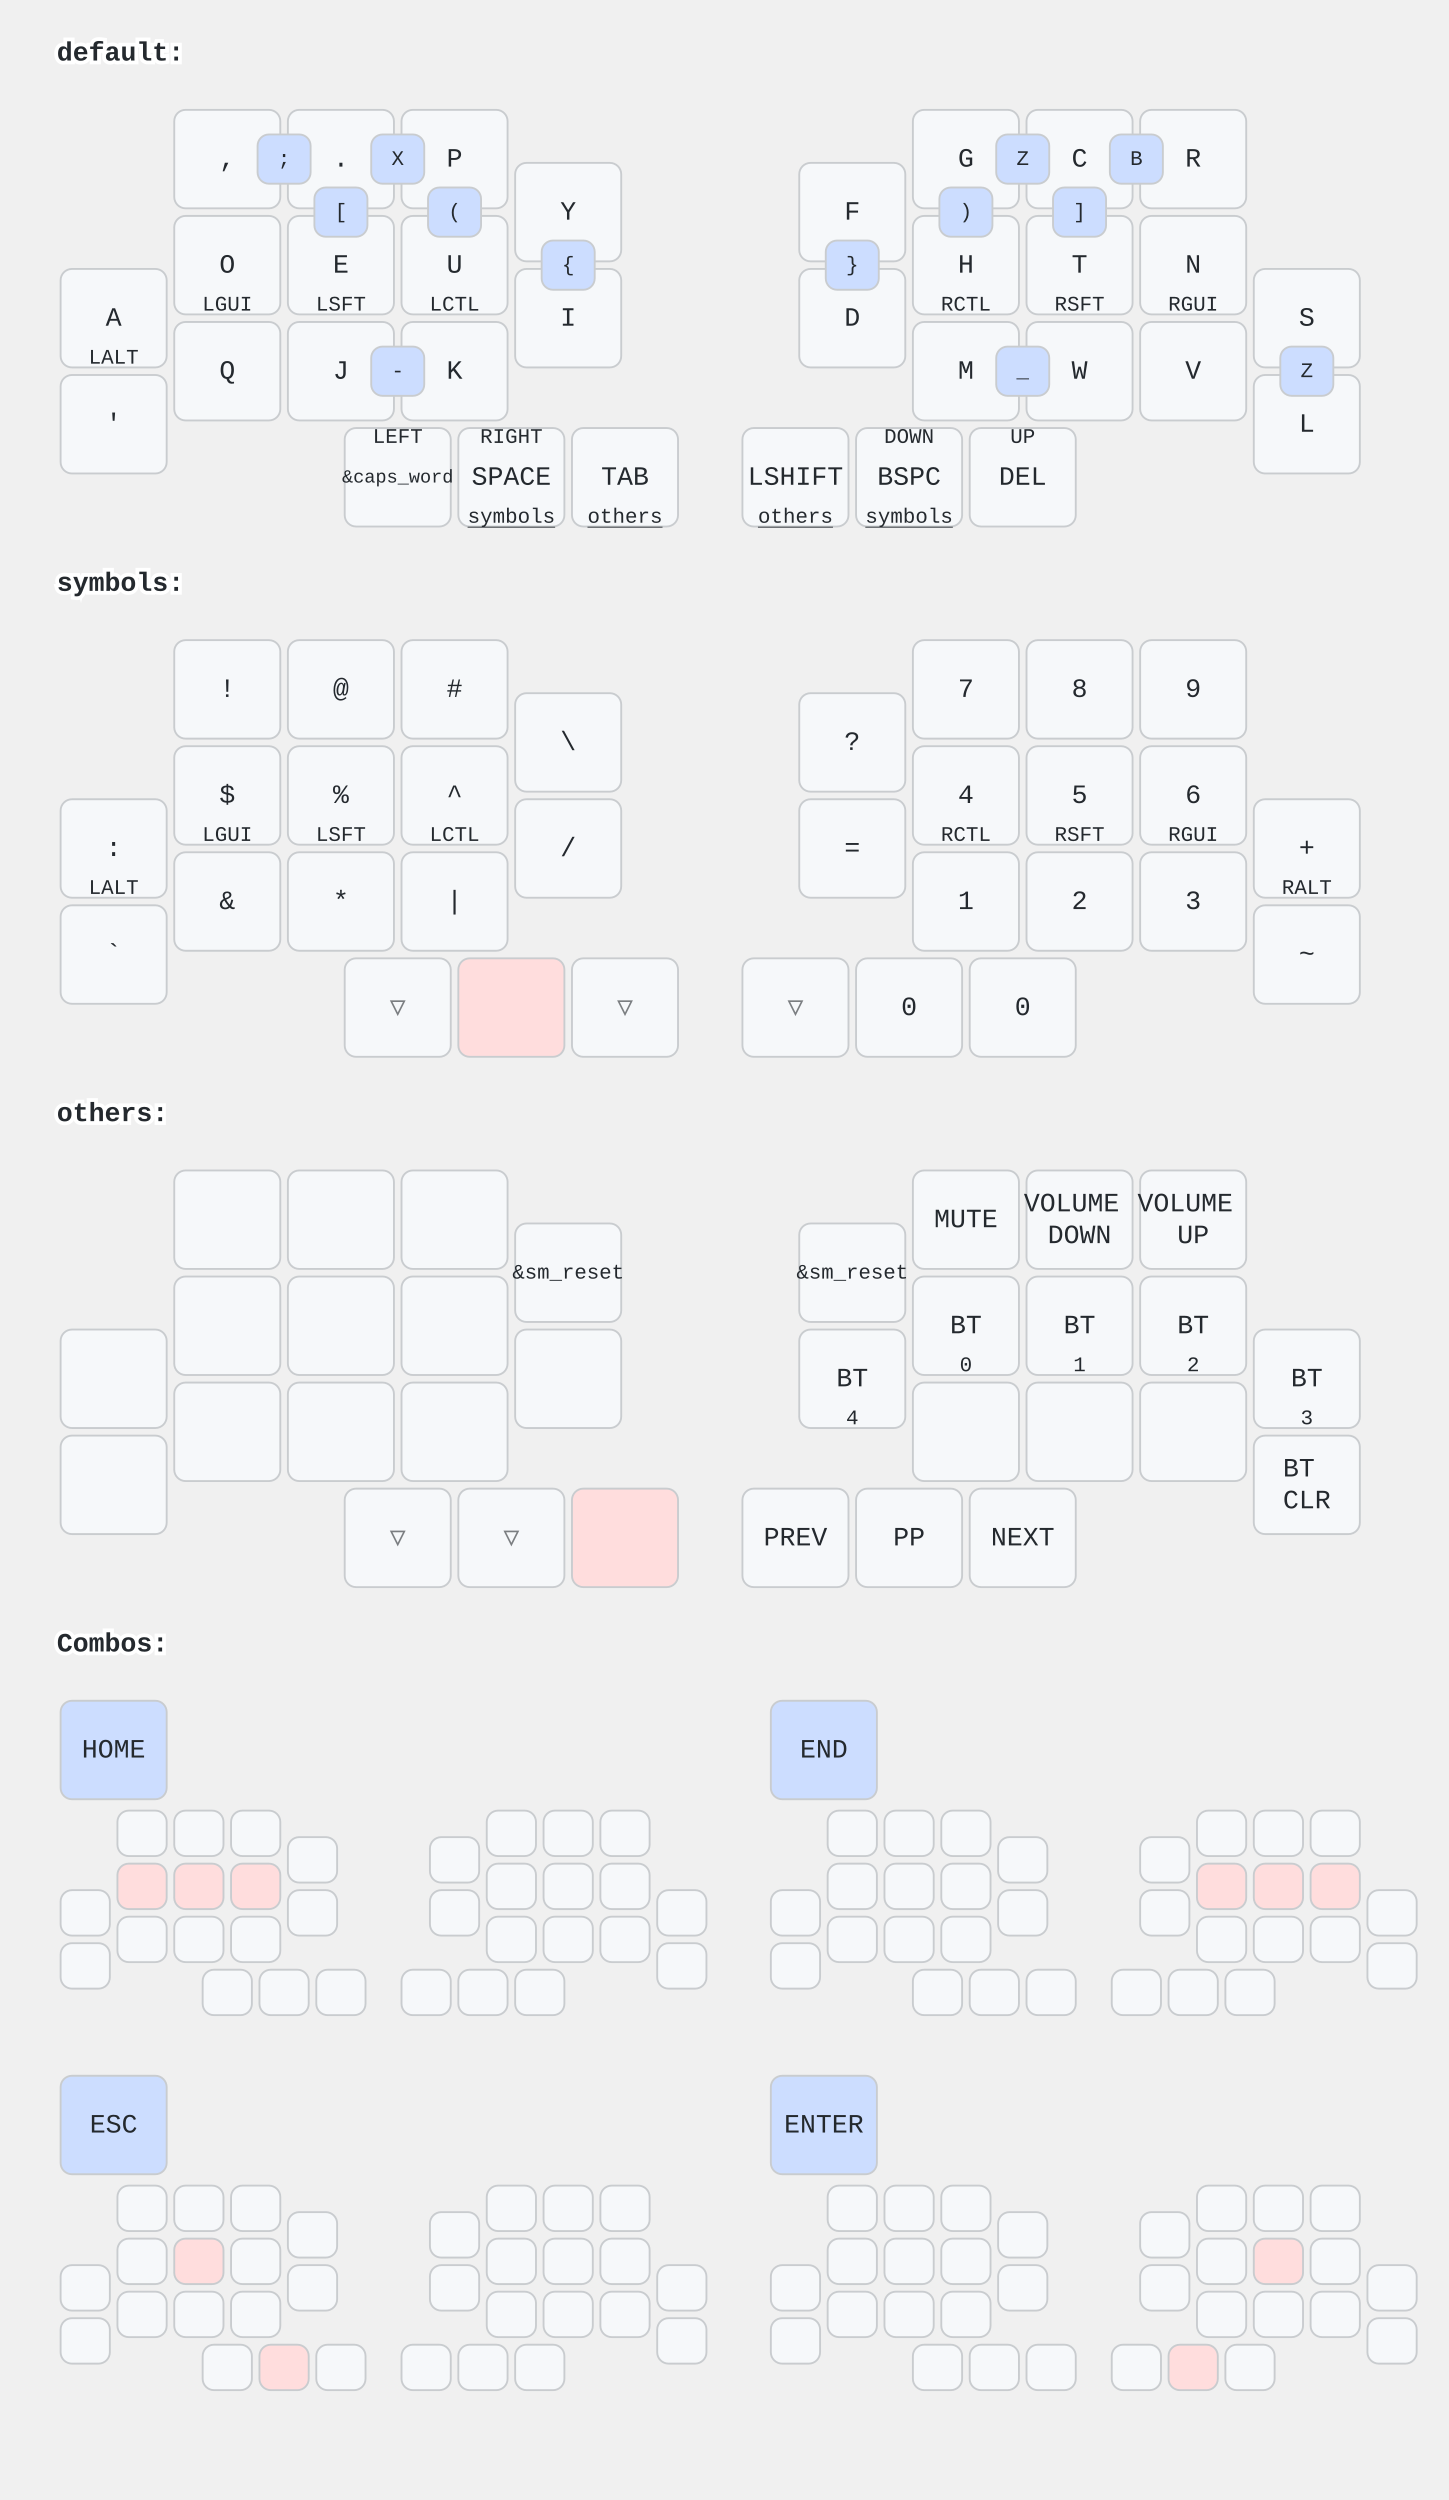
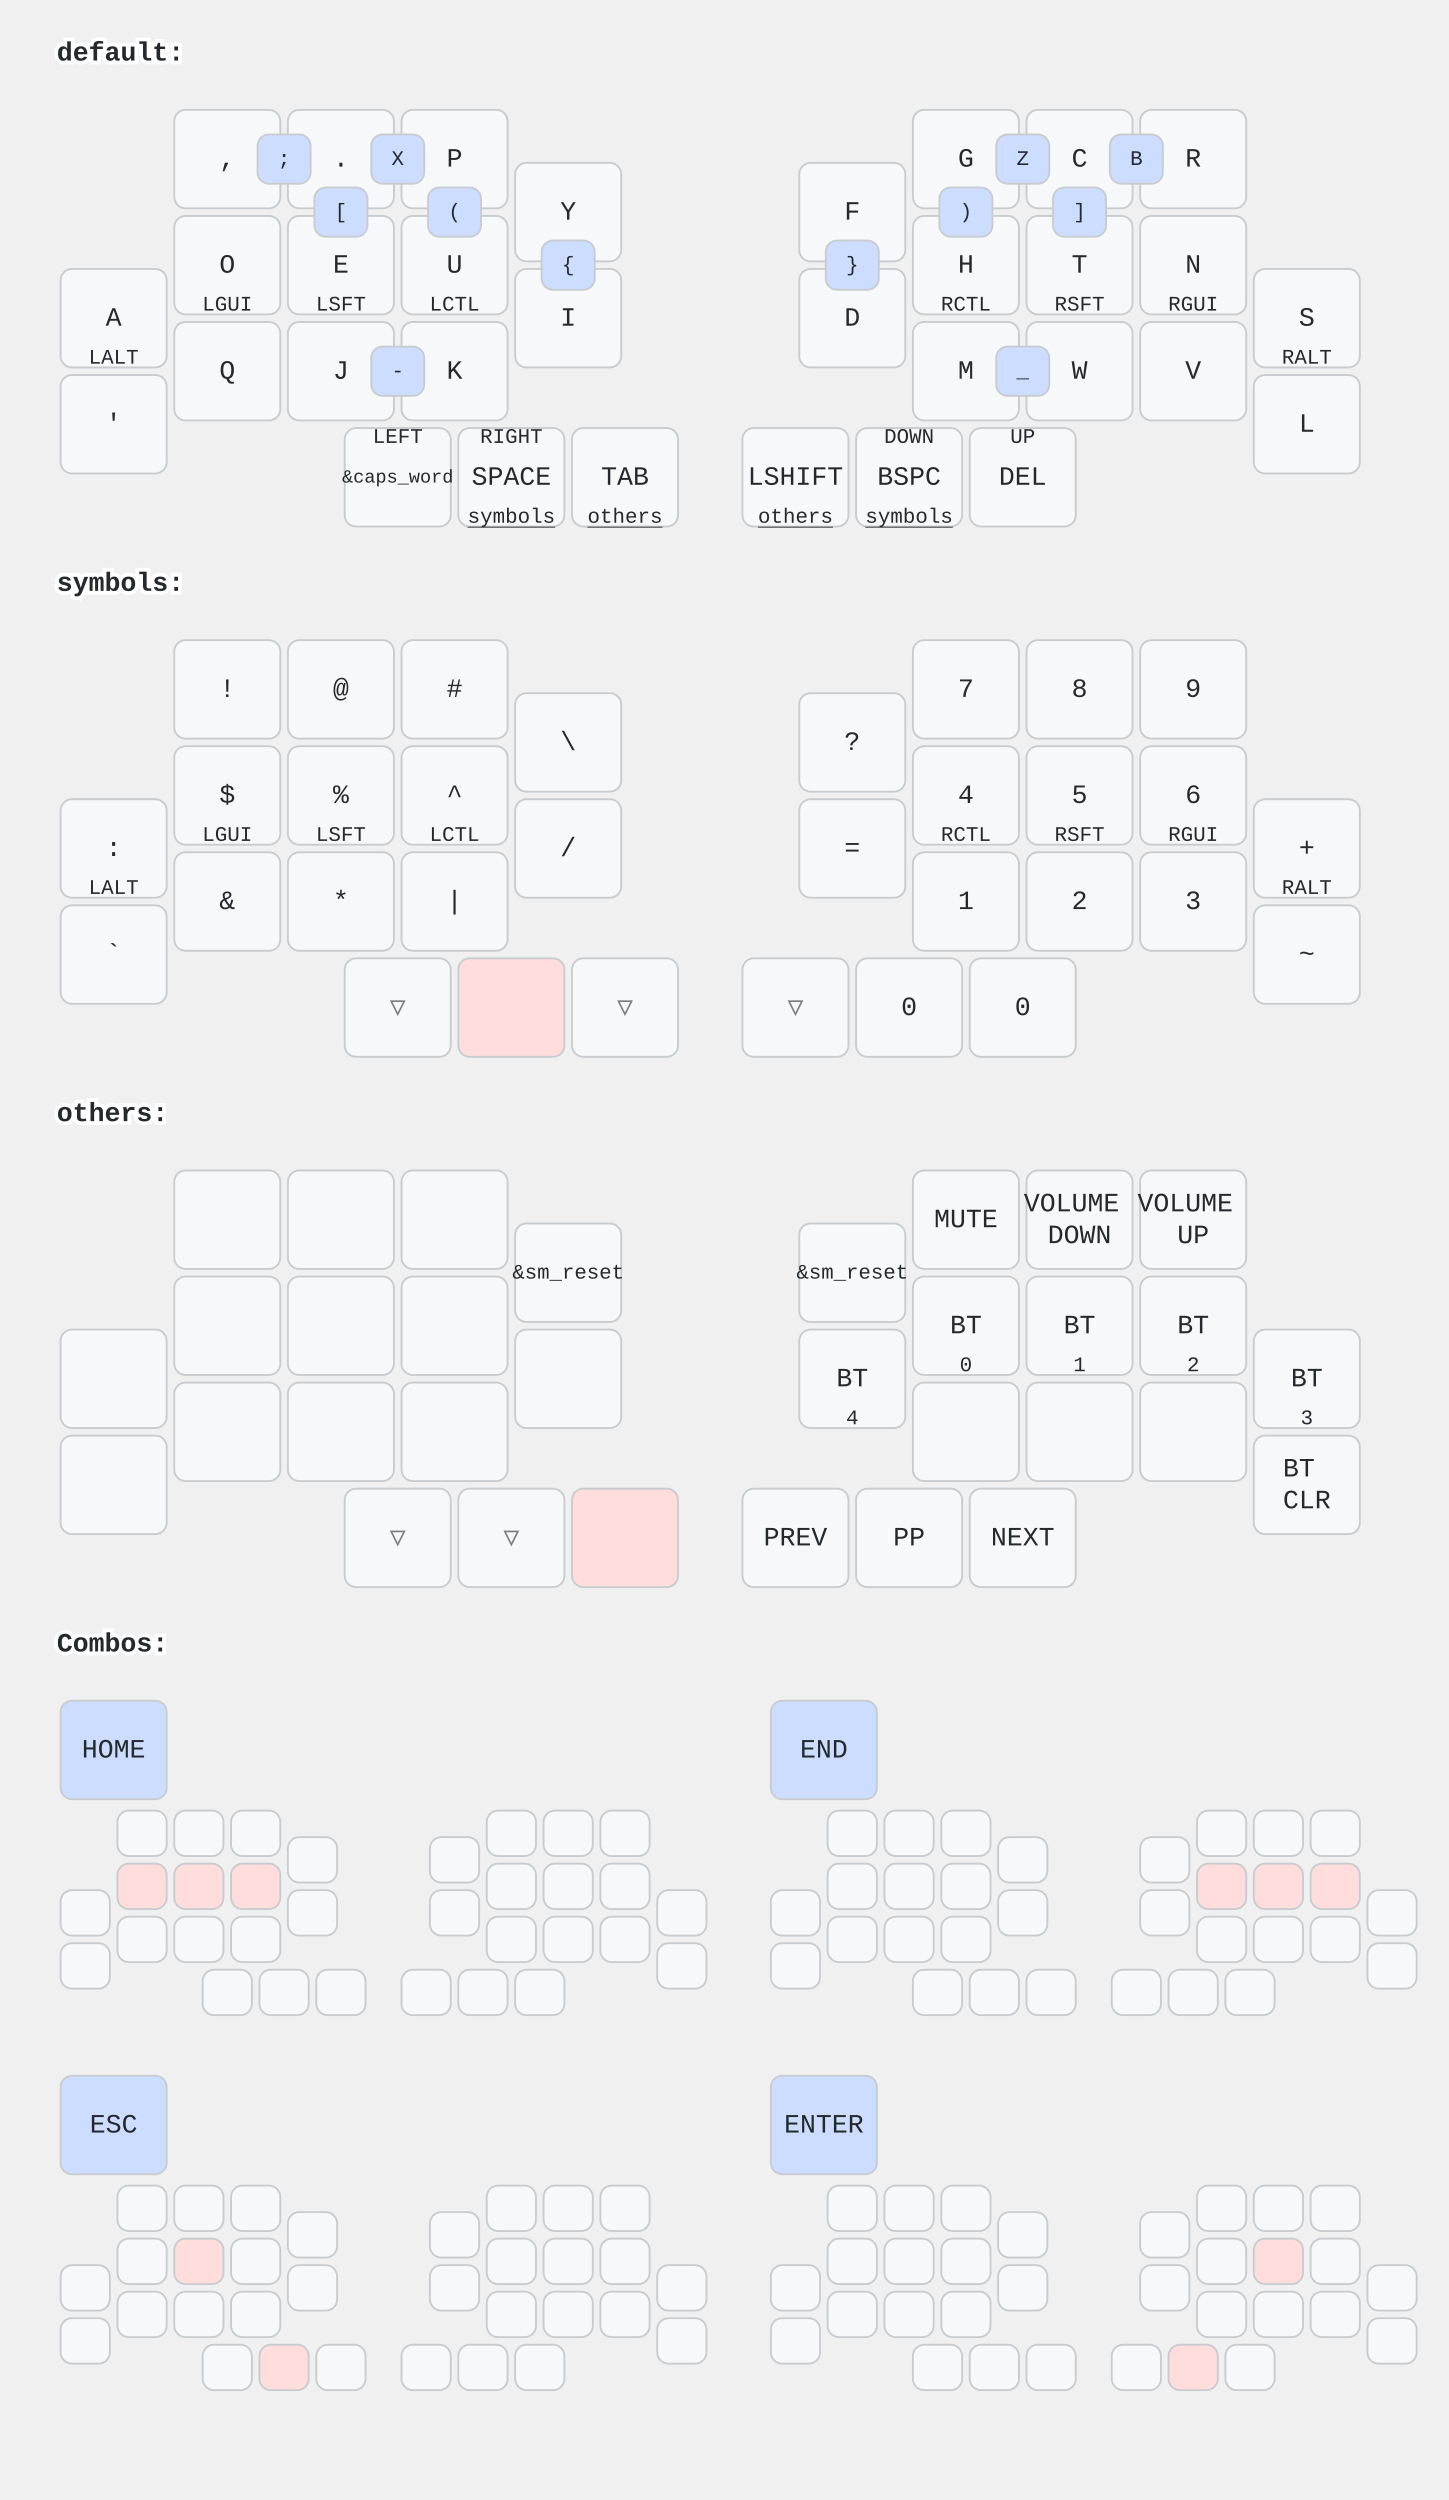
<svg xmlns="http://www.w3.org/2000/svg" width="765" height="1320" viewBox="0 0 765 1320" class="keymap">
  <style>/* inherit to force styles through use tags */
svg path {
    fill: inherit;
}

/* font and background color specifications */
svg.keymap {
    font-family: SFMono-Regular,Consolas,Liberation Mono,Menlo,monospace;
    font-size: 14px;
    font-kerning: normal;
    text-rendering: optimizeLegibility;
    fill: #24292e;
}

/* default key styling */
rect.key {
    fill: #f6f8fa;
}

rect.key, rect.combo {
    stroke: #c9cccf;
    stroke-width: 1;
}

/* default key side styling, only used is draw_key_sides is set */
rect.side {
    filter: brightness(90%);
}

/* color accent for combo boxes */
rect.combo, rect.combo-separate {
    fill: #cdf;
}

/* color accent for held keys */
rect.held, rect.combo.held {
    fill: #fdd;
}

/* color accent for ghost (optional) keys */
rect.ghost, rect.combo.ghost {
    stroke-dasharray: 4, 4;
    stroke-width: 2;
}

text {
    text-anchor: middle;
    dominant-baseline: middle;
}

/* styling for layer labels */
text.label {
    font-weight: bold;
    text-anchor: start;
    stroke: white;
    stroke-width: 4;
    paint-order: stroke;
}

/* styling for optional footer */
text.footer {
    text-anchor: end;
    dominant-baseline: auto;
    stroke: white;
    stroke-width: 4;
    paint-order: stroke;
}

/* styling for combo tap, and key hold/shifted label text */
text.combo, text.hold, text.shifted {
    font-size: 11px;
}

text.hold {
    text-anchor: middle;
    dominant-baseline: auto;
}

text.shifted {
    text-anchor: middle;
    dominant-baseline: hanging;
}

text.layer-activator {
    text-decoration: underline;
}

/* styling for hold/shifted label text in combo box */
text.combo.hold, text.combo.shifted {
    font-size: 8px;
}

/* lighter symbol for transparent keys */
text.trans {
    fill: #7b7e81;
}

/* styling for combo dendrons */
path.combo {
    stroke-width: 1;
    stroke: gray;
    fill: none;
}

/* Start Tabler Icons Cleanup */
/* cannot use height/width with glyphs */
.icon-tabler &gt; path {
    fill: inherit;
    stroke: inherit;
    stroke-width: 2;
}
/* hide tabler's default box */
.icon-tabler &gt; path[stroke="none"][fill="none"] {
    visibility: hidden;
}
/* End Tabler Icons Cleanup */
</style>
  <g transform="translate(30, 0)" class="layer-default">
    <text x="0" y="28" class="label" id="default">default:</text>
    <g transform="translate(0, 56)">
      <g transform="translate(90, 28)" class="key keypos-0">
        <rect rx="6" ry="6" x="-28" y="-26" width="56" height="52" class="key" />
        <text x="0" y="0" class="key tap">,</text>
      </g>
      <g transform="translate(150, 28)" class="key keypos-1">
        <rect rx="6" ry="6" x="-28" y="-26" width="56" height="52" class="key" />
        <text x="0" y="0" class="key tap">.</text>
      </g>
      <g transform="translate(210, 28)" class="key keypos-2">
        <rect rx="6" ry="6" x="-28" y="-26" width="56" height="52" class="key" />
        <text x="0" y="0" class="key tap">P</text>
      </g>
      <g transform="translate(270, 56)" class="key keypos-3">
        <rect rx="6" ry="6" x="-28" y="-26" width="56" height="52" class="key" />
        <text x="0" y="0" class="key tap">Y</text>
      </g>
      <g transform="translate(420, 56)" class="key keypos-4">
        <rect rx="6" ry="6" x="-28" y="-26" width="56" height="52" class="key" />
        <text x="0" y="0" class="key tap">F</text>
      </g>
      <g transform="translate(480, 28)" class="key keypos-5">
        <rect rx="6" ry="6" x="-28" y="-26" width="56" height="52" class="key" />
        <text x="0" y="0" class="key tap">G</text>
      </g>
      <g transform="translate(540, 28)" class="key keypos-6">
        <rect rx="6" ry="6" x="-28" y="-26" width="56" height="52" class="key" />
        <text x="0" y="0" class="key tap">C</text>
      </g>
      <g transform="translate(600, 28)" class="key keypos-7">
        <rect rx="6" ry="6" x="-28" y="-26" width="56" height="52" class="key" />
        <text x="0" y="0" class="key tap">R</text>
      </g>
      <g transform="translate(30, 112)" class="key keypos-8">
        <rect rx="6" ry="6" x="-28" y="-26" width="56" height="52" class="key" />
        <text x="0" y="0" class="key tap">A</text>
        <text x="0" y="24" class="key hold">LALT</text>
      </g>
      <g transform="translate(90, 84)" class="key keypos-9">
        <rect rx="6" ry="6" x="-28" y="-26" width="56" height="52" class="key" />
        <text x="0" y="0" class="key tap">O</text>
        <text x="0" y="24" class="key hold">LGUI</text>
      </g>
      <g transform="translate(150, 84)" class="key keypos-10">
        <rect rx="6" ry="6" x="-28" y="-26" width="56" height="52" class="key" />
        <text x="0" y="0" class="key tap">E</text>
        <text x="0" y="24" class="key hold">LSFT</text>
      </g>
      <g transform="translate(210, 84)" class="key keypos-11">
        <rect rx="6" ry="6" x="-28" y="-26" width="56" height="52" class="key" />
        <text x="0" y="0" class="key tap">U</text>
        <text x="0" y="24" class="key hold">LCTL</text>
      </g>
      <g transform="translate(270, 112)" class="key keypos-12">
        <rect rx="6" ry="6" x="-28" y="-26" width="56" height="52" class="key" />
        <text x="0" y="0" class="key tap">I</text>
      </g>
      <g transform="translate(420, 112)" class="key keypos-13">
        <rect rx="6" ry="6" x="-28" y="-26" width="56" height="52" class="key" />
        <text x="0" y="0" class="key tap">D</text>
      </g>
      <g transform="translate(480, 84)" class="key keypos-14">
        <rect rx="6" ry="6" x="-28" y="-26" width="56" height="52" class="key" />
        <text x="0" y="0" class="key tap">H</text>
        <text x="0" y="24" class="key hold">RCTL</text>
      </g>
      <g transform="translate(540, 84)" class="key keypos-15">
        <rect rx="6" ry="6" x="-28" y="-26" width="56" height="52" class="key" />
        <text x="0" y="0" class="key tap">T</text>
        <text x="0" y="24" class="key hold">RSFT</text>
      </g>
      <g transform="translate(600, 84)" class="key keypos-16">
        <rect rx="6" ry="6" x="-28" y="-26" width="56" height="52" class="key" />
        <text x="0" y="0" class="key tap">N</text>
        <text x="0" y="24" class="key hold">RGUI</text>
      </g>
      <g transform="translate(660, 112)" class="key keypos-17">
        <rect rx="6" ry="6" x="-28" y="-26" width="56" height="52" class="key" />
        <text x="0" y="0" class="key tap">S</text>
        <text x="0" y="24" class="key hold">RALT</text>
      </g>
      <g transform="translate(30, 168)" class="key keypos-18">
        <rect rx="6" ry="6" x="-28" y="-26" width="56" height="52" class="key" />
        <text x="0" y="0" class="key tap">'</text>
      </g>
      <g transform="translate(90, 140)" class="key keypos-19">
        <rect rx="6" ry="6" x="-28" y="-26" width="56" height="52" class="key" />
        <text x="0" y="0" class="key tap">Q</text>
      </g>
      <g transform="translate(150, 140)" class="key keypos-20">
        <rect rx="6" ry="6" x="-28" y="-26" width="56" height="52" class="key" />
        <text x="0" y="0" class="key tap">J</text>
      </g>
      <g transform="translate(210, 140)" class="key keypos-21">
        <rect rx="6" ry="6" x="-28" y="-26" width="56" height="52" class="key" />
        <text x="0" y="0" class="key tap">K</text>
      </g>
      <g transform="translate(480, 140)" class="key keypos-22">
        <rect rx="6" ry="6" x="-28" y="-26" width="56" height="52" class="key" />
        <text x="0" y="0" class="key tap">M</text>
      </g>
      <g transform="translate(540, 140)" class="key keypos-23">
        <rect rx="6" ry="6" x="-28" y="-26" width="56" height="52" class="key" />
        <text x="0" y="0" class="key tap">W</text>
      </g>
      <g transform="translate(600, 140)" class="key keypos-24">
        <rect rx="6" ry="6" x="-28" y="-26" width="56" height="52" class="key" />
        <text x="0" y="0" class="key tap">V</text>
      </g>
      <g transform="translate(660, 168)" class="key keypos-25">
        <rect rx="6" ry="6" x="-28" y="-26" width="56" height="52" class="key" />
        <text x="0" y="0" class="key tap">L</text>
      </g>
      <g transform="translate(180, 196)" class="key keypos-26">
        <rect rx="6" ry="6" x="-28" y="-26" width="56" height="52" class="key" />
        <text x="0" y="0" class="key tap">
          <tspan style="font-size: 70%">&amp;caps_word</tspan>
        </text>
        <text x="0" y="-24" class="key shifted">LEFT</text>
      </g>
      <g transform="translate(240, 196)" class="key keypos-27">
        <rect rx="6" ry="6" x="-28" y="-26" width="56" height="52" class="key" />
        <text x="0" y="0" class="key tap">SPACE</text>
        <a href="#symbols">
          <text x="0" y="24" class="key hold layer-activator">symbols</text>
        </a>
        <text x="0" y="-24" class="key shifted">RIGHT</text>
      </g>
      <g transform="translate(300, 196)" class="key keypos-28">
        <rect rx="6" ry="6" x="-28" y="-26" width="56" height="52" class="key" />
        <text x="0" y="0" class="key tap">TAB</text>
        <a href="#others">
          <text x="0" y="24" class="key hold layer-activator">others</text>
        </a>
      </g>
      <g transform="translate(390, 196)" class="key keypos-29">
        <rect rx="6" ry="6" x="-28" y="-26" width="56" height="52" class="key" />
        <text x="0" y="0" class="key tap">LSHIFT</text>
        <a href="#others">
          <text x="0" y="24" class="key hold layer-activator">others</text>
        </a>
      </g>
      <g transform="translate(450, 196)" class="key keypos-30">
        <rect rx="6" ry="6" x="-28" y="-26" width="56" height="52" class="key" />
        <text x="0" y="0" class="key tap">BSPC</text>
        <a href="#symbols">
          <text x="0" y="24" class="key hold layer-activator">symbols</text>
        </a>
        <text x="0" y="-24" class="key shifted">DOWN</text>
      </g>
      <g transform="translate(510, 196)" class="key keypos-31">
        <rect rx="6" ry="6" x="-28" y="-26" width="56" height="52" class="key" />
        <text x="0" y="0" class="key tap">DEL</text>
        <text x="0" y="-24" class="key shifted">UP</text>
      </g>
      <g class="combo combopos-0">
        <rect rx="6" ry="6" x="106" y="15" width="28" height="26" class="combo" />
        <text x="120" y="28" class="combo tap">;</text>
      </g>
      <g class="combo combopos-1">
        <rect rx="6" ry="6" x="166" y="15" width="28" height="26" class="combo" />
        <text x="180" y="28" class="combo tap">X</text>
      </g>
      <g class="combo combopos-2">
        <rect rx="6" ry="6" x="556" y="15" width="28" height="26" class="combo" />
        <text x="570" y="28" class="combo tap">B</text>
      </g>
      <g class="combo combopos-3">
        <rect rx="6" ry="6" x="496" y="15" width="28" height="26" class="combo" />
        <text x="510" y="28" class="combo tap">Z</text>
      </g>
      <g class="combo combopos-4">
-         <rect rx="6" ry="6" x="646" y="127" width="28" height="26" class="combo" />
-         <text x="660" y="140" class="combo tap">Z</text>
-       </g>
-       <g class="combo combopos-5">
        <rect rx="6" ry="6" x="136" y="43" width="28" height="26" class="combo" />
        <text x="150" y="56" class="combo tap">[</text>
      </g>
-       <g class="combo combopos-6">
+       <g class="combo combopos-5">
        <rect rx="6" ry="6" x="526" y="43" width="28" height="26" class="combo" />
        <text x="540" y="56" class="combo tap">]</text>
      </g>
-       <g class="combo combopos-7">
+       <g class="combo combopos-6">
        <rect rx="6" ry="6" x="196" y="43" width="28" height="26" class="combo" />
        <text x="210" y="56" class="combo tap">(</text>
      </g>
-       <g class="combo combopos-8">
+       <g class="combo combopos-7">
        <rect rx="6" ry="6" x="466" y="43" width="28" height="26" class="combo" />
        <text x="480" y="56" class="combo tap">)</text>
      </g>
-       <g class="combo combopos-9">
+       <g class="combo combopos-8">
        <rect rx="6" ry="6" x="256" y="71" width="28" height="26" class="combo" />
        <text x="270" y="84" class="combo tap">{</text>
      </g>
-       <g class="combo combopos-10">
+       <g class="combo combopos-9">
        <rect rx="6" ry="6" x="406" y="71" width="28" height="26" class="combo" />
        <text x="420" y="84" class="combo tap">}</text>
      </g>
-       <g class="combo combopos-11">
+       <g class="combo combopos-10">
        <rect rx="6" ry="6" x="166" y="127" width="28" height="26" class="combo" />
        <text x="180" y="140" class="combo tap">-</text>
      </g>
-       <g class="combo combopos-12">
+       <g class="combo combopos-11">
        <rect rx="6" ry="6" x="496" y="127" width="28" height="26" class="combo" />
        <text x="510" y="140" class="combo tap">_</text>
      </g>
    </g>
  </g>
  <g transform="translate(30, 280)" class="layer-symbols">
    <text x="0" y="28" class="label" id="symbols">symbols:</text>
    <g transform="translate(0, 56)">
      <g transform="translate(90, 28)" class="key keypos-0">
        <rect rx="6" ry="6" x="-28" y="-26" width="56" height="52" class="key" />
        <text x="0" y="0" class="key tap">!</text>
      </g>
      <g transform="translate(150, 28)" class="key keypos-1">
        <rect rx="6" ry="6" x="-28" y="-26" width="56" height="52" class="key" />
        <text x="0" y="0" class="key tap">@</text>
      </g>
      <g transform="translate(210, 28)" class="key keypos-2">
        <rect rx="6" ry="6" x="-28" y="-26" width="56" height="52" class="key" />
        <text x="0" y="0" class="key tap">#</text>
      </g>
      <g transform="translate(270, 56)" class="key keypos-3">
        <rect rx="6" ry="6" x="-28" y="-26" width="56" height="52" class="key" />
        <text x="0" y="0" class="key tap">\</text>
      </g>
      <g transform="translate(420, 56)" class="key keypos-4">
        <rect rx="6" ry="6" x="-28" y="-26" width="56" height="52" class="key" />
        <text x="0" y="0" class="key tap">?</text>
      </g>
      <g transform="translate(480, 28)" class="key keypos-5">
        <rect rx="6" ry="6" x="-28" y="-26" width="56" height="52" class="key" />
        <text x="0" y="0" class="key tap">7</text>
      </g>
      <g transform="translate(540, 28)" class="key keypos-6">
        <rect rx="6" ry="6" x="-28" y="-26" width="56" height="52" class="key" />
        <text x="0" y="0" class="key tap">8</text>
      </g>
      <g transform="translate(600, 28)" class="key keypos-7">
        <rect rx="6" ry="6" x="-28" y="-26" width="56" height="52" class="key" />
        <text x="0" y="0" class="key tap">9</text>
      </g>
      <g transform="translate(30, 112)" class="key keypos-8">
        <rect rx="6" ry="6" x="-28" y="-26" width="56" height="52" class="key" />
        <text x="0" y="0" class="key tap">:</text>
        <text x="0" y="24" class="key hold">LALT</text>
      </g>
      <g transform="translate(90, 84)" class="key keypos-9">
        <rect rx="6" ry="6" x="-28" y="-26" width="56" height="52" class="key" />
        <text x="0" y="0" class="key tap">$</text>
        <text x="0" y="24" class="key hold">LGUI</text>
      </g>
      <g transform="translate(150, 84)" class="key keypos-10">
        <rect rx="6" ry="6" x="-28" y="-26" width="56" height="52" class="key" />
        <text x="0" y="0" class="key tap">%</text>
        <text x="0" y="24" class="key hold">LSFT</text>
      </g>
      <g transform="translate(210, 84)" class="key keypos-11">
        <rect rx="6" ry="6" x="-28" y="-26" width="56" height="52" class="key" />
        <text x="0" y="0" class="key tap">^</text>
        <text x="0" y="24" class="key hold">LCTL</text>
      </g>
      <g transform="translate(270, 112)" class="key keypos-12">
        <rect rx="6" ry="6" x="-28" y="-26" width="56" height="52" class="key" />
        <text x="0" y="0" class="key tap">/</text>
      </g>
      <g transform="translate(420, 112)" class="key keypos-13">
        <rect rx="6" ry="6" x="-28" y="-26" width="56" height="52" class="key" />
        <text x="0" y="0" class="key tap">=</text>
      </g>
      <g transform="translate(480, 84)" class="key keypos-14">
        <rect rx="6" ry="6" x="-28" y="-26" width="56" height="52" class="key" />
        <text x="0" y="0" class="key tap">4</text>
        <text x="0" y="24" class="key hold">RCTL</text>
      </g>
      <g transform="translate(540, 84)" class="key keypos-15">
        <rect rx="6" ry="6" x="-28" y="-26" width="56" height="52" class="key" />
        <text x="0" y="0" class="key tap">5</text>
        <text x="0" y="24" class="key hold">RSFT</text>
      </g>
      <g transform="translate(600, 84)" class="key keypos-16">
        <rect rx="6" ry="6" x="-28" y="-26" width="56" height="52" class="key" />
        <text x="0" y="0" class="key tap">6</text>
        <text x="0" y="24" class="key hold">RGUI</text>
      </g>
      <g transform="translate(660, 112)" class="key keypos-17">
        <rect rx="6" ry="6" x="-28" y="-26" width="56" height="52" class="key" />
        <text x="0" y="0" class="key tap">+</text>
        <text x="0" y="24" class="key hold">RALT</text>
      </g>
      <g transform="translate(30, 168)" class="key keypos-18">
        <rect rx="6" ry="6" x="-28" y="-26" width="56" height="52" class="key" />
        <text x="0" y="0" class="key tap">`</text>
      </g>
      <g transform="translate(90, 140)" class="key keypos-19">
        <rect rx="6" ry="6" x="-28" y="-26" width="56" height="52" class="key" />
        <text x="0" y="0" class="key tap">&amp;</text>
      </g>
      <g transform="translate(150, 140)" class="key keypos-20">
        <rect rx="6" ry="6" x="-28" y="-26" width="56" height="52" class="key" />
        <text x="0" y="0" class="key tap">*</text>
      </g>
      <g transform="translate(210, 140)" class="key keypos-21">
        <rect rx="6" ry="6" x="-28" y="-26" width="56" height="52" class="key" />
        <text x="0" y="0" class="key tap">|</text>
      </g>
      <g transform="translate(480, 140)" class="key keypos-22">
        <rect rx="6" ry="6" x="-28" y="-26" width="56" height="52" class="key" />
        <text x="0" y="0" class="key tap">1</text>
      </g>
      <g transform="translate(540, 140)" class="key keypos-23">
        <rect rx="6" ry="6" x="-28" y="-26" width="56" height="52" class="key" />
        <text x="0" y="0" class="key tap">2</text>
      </g>
      <g transform="translate(600, 140)" class="key keypos-24">
        <rect rx="6" ry="6" x="-28" y="-26" width="56" height="52" class="key" />
        <text x="0" y="0" class="key tap">3</text>
      </g>
      <g transform="translate(660, 168)" class="key keypos-25">
        <rect rx="6" ry="6" x="-28" y="-26" width="56" height="52" class="key" />
        <text x="0" y="0" class="key tap">~</text>
      </g>
      <g transform="translate(180, 196)" class="key trans keypos-26">
        <rect rx="6" ry="6" x="-28" y="-26" width="56" height="52" class="key trans" />
        <text x="0" y="0" class="key trans tap">▽</text>
      </g>
      <g transform="translate(240, 196)" class="key held keypos-27">
        <rect rx="6" ry="6" x="-28" y="-26" width="56" height="52" class="key held" />
      </g>
      <g transform="translate(300, 196)" class="key trans keypos-28">
        <rect rx="6" ry="6" x="-28" y="-26" width="56" height="52" class="key trans" />
        <text x="0" y="0" class="key trans tap">▽</text>
      </g>
      <g transform="translate(390, 196)" class="key trans keypos-29">
        <rect rx="6" ry="6" x="-28" y="-26" width="56" height="52" class="key trans" />
        <text x="0" y="0" class="key trans tap">▽</text>
      </g>
      <g transform="translate(450, 196)" class="key keypos-30">
        <rect rx="6" ry="6" x="-28" y="-26" width="56" height="52" class="key" />
        <text x="0" y="0" class="key tap">0</text>
      </g>
      <g transform="translate(510, 196)" class="key keypos-31">
        <rect rx="6" ry="6" x="-28" y="-26" width="56" height="52" class="key" />
        <text x="0" y="0" class="key tap">0</text>
      </g>
    </g>
  </g>
  <g transform="translate(30, 560)" class="layer-others">
    <text x="0" y="28" class="label" id="others">others:</text>
    <g transform="translate(0, 56)">
      <g transform="translate(90, 28)" class="key keypos-0">
        <rect rx="6" ry="6" x="-28" y="-26" width="56" height="52" class="key" />
      </g>
      <g transform="translate(150, 28)" class="key keypos-1">
        <rect rx="6" ry="6" x="-28" y="-26" width="56" height="52" class="key" />
      </g>
      <g transform="translate(210, 28)" class="key keypos-2">
        <rect rx="6" ry="6" x="-28" y="-26" width="56" height="52" class="key" />
      </g>
      <g transform="translate(270, 56)" class="key keypos-3">
        <rect rx="6" ry="6" x="-28" y="-26" width="56" height="52" class="key" />
        <text x="0" y="0" class="key tap">
          <tspan style="font-size: 78%">&amp;sm_reset</tspan>
        </text>
      </g>
      <g transform="translate(420, 56)" class="key keypos-4">
        <rect rx="6" ry="6" x="-28" y="-26" width="56" height="52" class="key" />
        <text x="0" y="0" class="key tap">
          <tspan style="font-size: 78%">&amp;sm_reset</tspan>
        </text>
      </g>
      <g transform="translate(480, 28)" class="key keypos-5">
        <rect rx="6" ry="6" x="-28" y="-26" width="56" height="52" class="key" />
        <text x="0" y="0" class="key tap">MUTE</text>
      </g>
      <g transform="translate(540, 28)" class="key keypos-6">
        <rect rx="6" ry="6" x="-28" y="-26" width="56" height="52" class="key" />
        <text x="0" y="0" class="key tap">
          <tspan x="0" dy="-0.6em">VOLUME</tspan>
          <tspan x="0" dy="1.2em">DOWN</tspan>
        </text>
      </g>
      <g transform="translate(600, 28)" class="key keypos-7">
        <rect rx="6" ry="6" x="-28" y="-26" width="56" height="52" class="key" />
        <text x="0" y="0" class="key tap">
          <tspan x="0" dy="-0.6em">VOLUME</tspan>
          <tspan x="0" dy="1.2em">UP</tspan>
        </text>
      </g>
      <g transform="translate(30, 112)" class="key keypos-8">
        <rect rx="6" ry="6" x="-28" y="-26" width="56" height="52" class="key" />
      </g>
      <g transform="translate(90, 84)" class="key keypos-9">
        <rect rx="6" ry="6" x="-28" y="-26" width="56" height="52" class="key" />
      </g>
      <g transform="translate(150, 84)" class="key keypos-10">
        <rect rx="6" ry="6" x="-28" y="-26" width="56" height="52" class="key" />
      </g>
      <g transform="translate(210, 84)" class="key keypos-11">
        <rect rx="6" ry="6" x="-28" y="-26" width="56" height="52" class="key" />
      </g>
      <g transform="translate(270, 112)" class="key keypos-12">
        <rect rx="6" ry="6" x="-28" y="-26" width="56" height="52" class="key" />
      </g>
      <g transform="translate(420, 112)" class="key keypos-13">
        <rect rx="6" ry="6" x="-28" y="-26" width="56" height="52" class="key" />
        <text x="0" y="0" class="key tap">BT</text>
        <text x="0" y="24" class="key hold">4</text>
      </g>
      <g transform="translate(480, 84)" class="key keypos-14">
        <rect rx="6" ry="6" x="-28" y="-26" width="56" height="52" class="key" />
        <text x="0" y="0" class="key tap">BT</text>
        <text x="0" y="24" class="key hold">0</text>
      </g>
      <g transform="translate(540, 84)" class="key keypos-15">
        <rect rx="6" ry="6" x="-28" y="-26" width="56" height="52" class="key" />
        <text x="0" y="0" class="key tap">BT</text>
        <text x="0" y="24" class="key hold">1</text>
      </g>
      <g transform="translate(600, 84)" class="key keypos-16">
        <rect rx="6" ry="6" x="-28" y="-26" width="56" height="52" class="key" />
        <text x="0" y="0" class="key tap">BT</text>
        <text x="0" y="24" class="key hold">2</text>
      </g>
      <g transform="translate(660, 112)" class="key keypos-17">
        <rect rx="6" ry="6" x="-28" y="-26" width="56" height="52" class="key" />
        <text x="0" y="0" class="key tap">BT</text>
        <text x="0" y="24" class="key hold">3</text>
      </g>
      <g transform="translate(30, 168)" class="key keypos-18">
        <rect rx="6" ry="6" x="-28" y="-26" width="56" height="52" class="key" />
      </g>
      <g transform="translate(90, 140)" class="key keypos-19">
        <rect rx="6" ry="6" x="-28" y="-26" width="56" height="52" class="key" />
      </g>
      <g transform="translate(150, 140)" class="key keypos-20">
        <rect rx="6" ry="6" x="-28" y="-26" width="56" height="52" class="key" />
      </g>
      <g transform="translate(210, 140)" class="key keypos-21">
        <rect rx="6" ry="6" x="-28" y="-26" width="56" height="52" class="key" />
      </g>
      <g transform="translate(480, 140)" class="key keypos-22">
        <rect rx="6" ry="6" x="-28" y="-26" width="56" height="52" class="key" />
      </g>
      <g transform="translate(540, 140)" class="key keypos-23">
        <rect rx="6" ry="6" x="-28" y="-26" width="56" height="52" class="key" />
      </g>
      <g transform="translate(600, 140)" class="key keypos-24">
        <rect rx="6" ry="6" x="-28" y="-26" width="56" height="52" class="key" />
      </g>
      <g transform="translate(660, 168)" class="key keypos-25">
        <rect rx="6" ry="6" x="-28" y="-26" width="56" height="52" class="key" />
        <text x="0" y="0" class="key tap">
          <tspan x="0" dy="-0.6em">BT</tspan>
          <tspan x="0" dy="1.2em">CLR</tspan>
        </text>
      </g>
      <g transform="translate(180, 196)" class="key trans keypos-26">
        <rect rx="6" ry="6" x="-28" y="-26" width="56" height="52" class="key trans" />
        <text x="0" y="0" class="key trans tap">▽</text>
      </g>
      <g transform="translate(240, 196)" class="key trans keypos-27">
        <rect rx="6" ry="6" x="-28" y="-26" width="56" height="52" class="key trans" />
        <text x="0" y="0" class="key trans tap">▽</text>
      </g>
      <g transform="translate(300, 196)" class="key held keypos-28">
        <rect rx="6" ry="6" x="-28" y="-26" width="56" height="52" class="key held" />
      </g>
      <g transform="translate(390, 196)" class="key keypos-29">
        <rect rx="6" ry="6" x="-28" y="-26" width="56" height="52" class="key" />
        <text x="0" y="0" class="key tap">PREV</text>
      </g>
      <g transform="translate(450, 196)" class="key keypos-30">
        <rect rx="6" ry="6" x="-28" y="-26" width="56" height="52" class="key" />
        <text x="0" y="0" class="key tap">PP</text>
      </g>
      <g transform="translate(510, 196)" class="key keypos-31">
        <rect rx="6" ry="6" x="-28" y="-26" width="56" height="52" class="key" />
        <text x="0" y="0" class="key tap">NEXT</text>
      </g>
    </g>
  </g>
  <text x="30" y="868" class="label" id="Combos">Combos:</text>
  <g transform="translate(30, 840)" class="layer-combopos-0">
    <g transform="translate(0, 56)">
      <g transform="translate(30, 28)" class="key  combo-separate keypos-0">
        <rect rx="6" ry="6" x="-28" y="-26" width="56" height="52" class="key  combo-separate" />
        <text x="0" y="0" class="key  combo-separate tap">HOME</text>
      </g>
      <g transform="translate(45, 72)" class="key keypos-1">
        <rect rx="6" ry="6" x="-13" y="-12" width="26" height="24" class="key" />
      </g>
      <g transform="translate(75, 72)" class="key keypos-2">
        <rect rx="6" ry="6" x="-13" y="-12" width="26" height="24" class="key" />
      </g>
      <g transform="translate(105, 72)" class="key keypos-3">
        <rect rx="6" ry="6" x="-13" y="-12" width="26" height="24" class="key" />
      </g>
      <g transform="translate(135, 86)" class="key keypos-4">
        <rect rx="6" ry="6" x="-13" y="-12" width="26" height="24" class="key" />
      </g>
      <g transform="translate(210, 86)" class="key keypos-5">
        <rect rx="6" ry="6" x="-13" y="-12" width="26" height="24" class="key" />
      </g>
      <g transform="translate(240, 72)" class="key keypos-6">
        <rect rx="6" ry="6" x="-13" y="-12" width="26" height="24" class="key" />
      </g>
      <g transform="translate(270, 72)" class="key keypos-7">
        <rect rx="6" ry="6" x="-13" y="-12" width="26" height="24" class="key" />
      </g>
      <g transform="translate(300, 72)" class="key keypos-8">
        <rect rx="6" ry="6" x="-13" y="-12" width="26" height="24" class="key" />
      </g>
      <g transform="translate(15, 114)" class="key keypos-9">
        <rect rx="6" ry="6" x="-13" y="-12" width="26" height="24" class="key" />
      </g>
      <g transform="translate(45, 100)" class="key held keypos-10">
        <rect rx="6" ry="6" x="-13" y="-12" width="26" height="24" class="key held" />
      </g>
      <g transform="translate(75, 100)" class="key held keypos-11">
        <rect rx="6" ry="6" x="-13" y="-12" width="26" height="24" class="key held" />
      </g>
      <g transform="translate(105, 100)" class="key held keypos-12">
        <rect rx="6" ry="6" x="-13" y="-12" width="26" height="24" class="key held" />
      </g>
      <g transform="translate(135, 114)" class="key keypos-13">
        <rect rx="6" ry="6" x="-13" y="-12" width="26" height="24" class="key" />
      </g>
      <g transform="translate(210, 114)" class="key keypos-14">
        <rect rx="6" ry="6" x="-13" y="-12" width="26" height="24" class="key" />
      </g>
      <g transform="translate(240, 100)" class="key keypos-15">
        <rect rx="6" ry="6" x="-13" y="-12" width="26" height="24" class="key" />
      </g>
      <g transform="translate(270, 100)" class="key keypos-16">
        <rect rx="6" ry="6" x="-13" y="-12" width="26" height="24" class="key" />
      </g>
      <g transform="translate(300, 100)" class="key keypos-17">
        <rect rx="6" ry="6" x="-13" y="-12" width="26" height="24" class="key" />
      </g>
      <g transform="translate(330, 114)" class="key keypos-18">
        <rect rx="6" ry="6" x="-13" y="-12" width="26" height="24" class="key" />
      </g>
      <g transform="translate(15, 142)" class="key keypos-19">
        <rect rx="6" ry="6" x="-13" y="-12" width="26" height="24" class="key" />
      </g>
      <g transform="translate(45, 128)" class="key keypos-20">
        <rect rx="6" ry="6" x="-13" y="-12" width="26" height="24" class="key" />
      </g>
      <g transform="translate(75, 128)" class="key keypos-21">
        <rect rx="6" ry="6" x="-13" y="-12" width="26" height="24" class="key" />
      </g>
      <g transform="translate(105, 128)" class="key keypos-22">
        <rect rx="6" ry="6" x="-13" y="-12" width="26" height="24" class="key" />
      </g>
      <g transform="translate(240, 128)" class="key keypos-23">
        <rect rx="6" ry="6" x="-13" y="-12" width="26" height="24" class="key" />
      </g>
      <g transform="translate(270, 128)" class="key keypos-24">
        <rect rx="6" ry="6" x="-13" y="-12" width="26" height="24" class="key" />
      </g>
      <g transform="translate(300, 128)" class="key keypos-25">
        <rect rx="6" ry="6" x="-13" y="-12" width="26" height="24" class="key" />
      </g>
      <g transform="translate(330, 142)" class="key keypos-26">
        <rect rx="6" ry="6" x="-13" y="-12" width="26" height="24" class="key" />
      </g>
      <g transform="translate(90, 156)" class="key keypos-27">
        <rect rx="6" ry="6" x="-13" y="-12" width="26" height="24" class="key" />
      </g>
      <g transform="translate(120, 156)" class="key keypos-28">
        <rect rx="6" ry="6" x="-13" y="-12" width="26" height="24" class="key" />
      </g>
      <g transform="translate(150, 156)" class="key keypos-29">
        <rect rx="6" ry="6" x="-13" y="-12" width="26" height="24" class="key" />
      </g>
      <g transform="translate(195, 156)" class="key keypos-30">
        <rect rx="6" ry="6" x="-13" y="-12" width="26" height="24" class="key" />
      </g>
      <g transform="translate(225, 156)" class="key keypos-31">
        <rect rx="6" ry="6" x="-13" y="-12" width="26" height="24" class="key" />
      </g>
      <g transform="translate(255, 156)" class="key keypos-32">
        <rect rx="6" ry="6" x="-13" y="-12" width="26" height="24" class="key" />
      </g>
    </g>
  </g>
  <g transform="translate(405, 840)" class="layer-combopos-1">
    <g transform="translate(0, 56)">
      <g transform="translate(30, 28)" class="key  combo-separate keypos-0">
        <rect rx="6" ry="6" x="-28" y="-26" width="56" height="52" class="key  combo-separate" />
        <text x="0" y="0" class="key  combo-separate tap">END</text>
      </g>
      <g transform="translate(45, 72)" class="key keypos-1">
        <rect rx="6" ry="6" x="-13" y="-12" width="26" height="24" class="key" />
      </g>
      <g transform="translate(75, 72)" class="key keypos-2">
        <rect rx="6" ry="6" x="-13" y="-12" width="26" height="24" class="key" />
      </g>
      <g transform="translate(105, 72)" class="key keypos-3">
        <rect rx="6" ry="6" x="-13" y="-12" width="26" height="24" class="key" />
      </g>
      <g transform="translate(135, 86)" class="key keypos-4">
        <rect rx="6" ry="6" x="-13" y="-12" width="26" height="24" class="key" />
      </g>
      <g transform="translate(210, 86)" class="key keypos-5">
        <rect rx="6" ry="6" x="-13" y="-12" width="26" height="24" class="key" />
      </g>
      <g transform="translate(240, 72)" class="key keypos-6">
        <rect rx="6" ry="6" x="-13" y="-12" width="26" height="24" class="key" />
      </g>
      <g transform="translate(270, 72)" class="key keypos-7">
        <rect rx="6" ry="6" x="-13" y="-12" width="26" height="24" class="key" />
      </g>
      <g transform="translate(300, 72)" class="key keypos-8">
        <rect rx="6" ry="6" x="-13" y="-12" width="26" height="24" class="key" />
      </g>
      <g transform="translate(15, 114)" class="key keypos-9">
        <rect rx="6" ry="6" x="-13" y="-12" width="26" height="24" class="key" />
      </g>
      <g transform="translate(45, 100)" class="key keypos-10">
        <rect rx="6" ry="6" x="-13" y="-12" width="26" height="24" class="key" />
      </g>
      <g transform="translate(75, 100)" class="key keypos-11">
        <rect rx="6" ry="6" x="-13" y="-12" width="26" height="24" class="key" />
      </g>
      <g transform="translate(105, 100)" class="key keypos-12">
        <rect rx="6" ry="6" x="-13" y="-12" width="26" height="24" class="key" />
      </g>
      <g transform="translate(135, 114)" class="key keypos-13">
        <rect rx="6" ry="6" x="-13" y="-12" width="26" height="24" class="key" />
      </g>
      <g transform="translate(210, 114)" class="key keypos-14">
        <rect rx="6" ry="6" x="-13" y="-12" width="26" height="24" class="key" />
      </g>
      <g transform="translate(240, 100)" class="key held keypos-15">
        <rect rx="6" ry="6" x="-13" y="-12" width="26" height="24" class="key held" />
      </g>
      <g transform="translate(270, 100)" class="key held keypos-16">
        <rect rx="6" ry="6" x="-13" y="-12" width="26" height="24" class="key held" />
      </g>
      <g transform="translate(300, 100)" class="key held keypos-17">
        <rect rx="6" ry="6" x="-13" y="-12" width="26" height="24" class="key held" />
      </g>
      <g transform="translate(330, 114)" class="key keypos-18">
        <rect rx="6" ry="6" x="-13" y="-12" width="26" height="24" class="key" />
      </g>
      <g transform="translate(15, 142)" class="key keypos-19">
        <rect rx="6" ry="6" x="-13" y="-12" width="26" height="24" class="key" />
      </g>
      <g transform="translate(45, 128)" class="key keypos-20">
        <rect rx="6" ry="6" x="-13" y="-12" width="26" height="24" class="key" />
      </g>
      <g transform="translate(75, 128)" class="key keypos-21">
        <rect rx="6" ry="6" x="-13" y="-12" width="26" height="24" class="key" />
      </g>
      <g transform="translate(105, 128)" class="key keypos-22">
        <rect rx="6" ry="6" x="-13" y="-12" width="26" height="24" class="key" />
      </g>
      <g transform="translate(240, 128)" class="key keypos-23">
        <rect rx="6" ry="6" x="-13" y="-12" width="26" height="24" class="key" />
      </g>
      <g transform="translate(270, 128)" class="key keypos-24">
        <rect rx="6" ry="6" x="-13" y="-12" width="26" height="24" class="key" />
      </g>
      <g transform="translate(300, 128)" class="key keypos-25">
        <rect rx="6" ry="6" x="-13" y="-12" width="26" height="24" class="key" />
      </g>
      <g transform="translate(330, 142)" class="key keypos-26">
        <rect rx="6" ry="6" x="-13" y="-12" width="26" height="24" class="key" />
      </g>
      <g transform="translate(90, 156)" class="key keypos-27">
        <rect rx="6" ry="6" x="-13" y="-12" width="26" height="24" class="key" />
      </g>
      <g transform="translate(120, 156)" class="key keypos-28">
        <rect rx="6" ry="6" x="-13" y="-12" width="26" height="24" class="key" />
      </g>
      <g transform="translate(150, 156)" class="key keypos-29">
        <rect rx="6" ry="6" x="-13" y="-12" width="26" height="24" class="key" />
      </g>
      <g transform="translate(195, 156)" class="key keypos-30">
        <rect rx="6" ry="6" x="-13" y="-12" width="26" height="24" class="key" />
      </g>
      <g transform="translate(225, 156)" class="key keypos-31">
        <rect rx="6" ry="6" x="-13" y="-12" width="26" height="24" class="key" />
      </g>
      <g transform="translate(255, 156)" class="key keypos-32">
        <rect rx="6" ry="6" x="-13" y="-12" width="26" height="24" class="key" />
      </g>
    </g>
  </g>
  <g transform="translate(30, 1066)" class="layer-combopos-2">
    <g transform="translate(0, 28)">
      <g transform="translate(30, 28)" class="key  combo-separate keypos-0">
        <rect rx="6" ry="6" x="-28" y="-26" width="56" height="52" class="key  combo-separate" />
        <text x="0" y="0" class="key  combo-separate tap">ESC</text>
      </g>
      <g transform="translate(45, 72)" class="key keypos-1">
        <rect rx="6" ry="6" x="-13" y="-12" width="26" height="24" class="key" />
      </g>
      <g transform="translate(75, 72)" class="key keypos-2">
        <rect rx="6" ry="6" x="-13" y="-12" width="26" height="24" class="key" />
      </g>
      <g transform="translate(105, 72)" class="key keypos-3">
        <rect rx="6" ry="6" x="-13" y="-12" width="26" height="24" class="key" />
      </g>
      <g transform="translate(135, 86)" class="key keypos-4">
        <rect rx="6" ry="6" x="-13" y="-12" width="26" height="24" class="key" />
      </g>
      <g transform="translate(210, 86)" class="key keypos-5">
        <rect rx="6" ry="6" x="-13" y="-12" width="26" height="24" class="key" />
      </g>
      <g transform="translate(240, 72)" class="key keypos-6">
        <rect rx="6" ry="6" x="-13" y="-12" width="26" height="24" class="key" />
      </g>
      <g transform="translate(270, 72)" class="key keypos-7">
        <rect rx="6" ry="6" x="-13" y="-12" width="26" height="24" class="key" />
      </g>
      <g transform="translate(300, 72)" class="key keypos-8">
        <rect rx="6" ry="6" x="-13" y="-12" width="26" height="24" class="key" />
      </g>
      <g transform="translate(15, 114)" class="key keypos-9">
        <rect rx="6" ry="6" x="-13" y="-12" width="26" height="24" class="key" />
      </g>
      <g transform="translate(45, 100)" class="key keypos-10">
        <rect rx="6" ry="6" x="-13" y="-12" width="26" height="24" class="key" />
      </g>
      <g transform="translate(75, 100)" class="key held keypos-11">
        <rect rx="6" ry="6" x="-13" y="-12" width="26" height="24" class="key held" />
      </g>
      <g transform="translate(105, 100)" class="key keypos-12">
        <rect rx="6" ry="6" x="-13" y="-12" width="26" height="24" class="key" />
      </g>
      <g transform="translate(135, 114)" class="key keypos-13">
        <rect rx="6" ry="6" x="-13" y="-12" width="26" height="24" class="key" />
      </g>
      <g transform="translate(210, 114)" class="key keypos-14">
        <rect rx="6" ry="6" x="-13" y="-12" width="26" height="24" class="key" />
      </g>
      <g transform="translate(240, 100)" class="key keypos-15">
        <rect rx="6" ry="6" x="-13" y="-12" width="26" height="24" class="key" />
      </g>
      <g transform="translate(270, 100)" class="key keypos-16">
        <rect rx="6" ry="6" x="-13" y="-12" width="26" height="24" class="key" />
      </g>
      <g transform="translate(300, 100)" class="key keypos-17">
        <rect rx="6" ry="6" x="-13" y="-12" width="26" height="24" class="key" />
      </g>
      <g transform="translate(330, 114)" class="key keypos-18">
        <rect rx="6" ry="6" x="-13" y="-12" width="26" height="24" class="key" />
      </g>
      <g transform="translate(15, 142)" class="key keypos-19">
        <rect rx="6" ry="6" x="-13" y="-12" width="26" height="24" class="key" />
      </g>
      <g transform="translate(45, 128)" class="key keypos-20">
        <rect rx="6" ry="6" x="-13" y="-12" width="26" height="24" class="key" />
      </g>
      <g transform="translate(75, 128)" class="key keypos-21">
        <rect rx="6" ry="6" x="-13" y="-12" width="26" height="24" class="key" />
      </g>
      <g transform="translate(105, 128)" class="key keypos-22">
        <rect rx="6" ry="6" x="-13" y="-12" width="26" height="24" class="key" />
      </g>
      <g transform="translate(240, 128)" class="key keypos-23">
        <rect rx="6" ry="6" x="-13" y="-12" width="26" height="24" class="key" />
      </g>
      <g transform="translate(270, 128)" class="key keypos-24">
        <rect rx="6" ry="6" x="-13" y="-12" width="26" height="24" class="key" />
      </g>
      <g transform="translate(300, 128)" class="key keypos-25">
        <rect rx="6" ry="6" x="-13" y="-12" width="26" height="24" class="key" />
      </g>
      <g transform="translate(330, 142)" class="key keypos-26">
        <rect rx="6" ry="6" x="-13" y="-12" width="26" height="24" class="key" />
      </g>
      <g transform="translate(90, 156)" class="key keypos-27">
        <rect rx="6" ry="6" x="-13" y="-12" width="26" height="24" class="key" />
      </g>
      <g transform="translate(120, 156)" class="key held keypos-28">
        <rect rx="6" ry="6" x="-13" y="-12" width="26" height="24" class="key held" />
      </g>
      <g transform="translate(150, 156)" class="key keypos-29">
        <rect rx="6" ry="6" x="-13" y="-12" width="26" height="24" class="key" />
      </g>
      <g transform="translate(195, 156)" class="key keypos-30">
        <rect rx="6" ry="6" x="-13" y="-12" width="26" height="24" class="key" />
      </g>
      <g transform="translate(225, 156)" class="key keypos-31">
        <rect rx="6" ry="6" x="-13" y="-12" width="26" height="24" class="key" />
      </g>
      <g transform="translate(255, 156)" class="key keypos-32">
        <rect rx="6" ry="6" x="-13" y="-12" width="26" height="24" class="key" />
      </g>
    </g>
  </g>
  <g transform="translate(405, 1066)" class="layer-combopos-3">
    <g transform="translate(0, 28)">
      <g transform="translate(30, 28)" class="key  combo-separate keypos-0">
        <rect rx="6" ry="6" x="-28" y="-26" width="56" height="52" class="key  combo-separate" />
        <text x="0" y="0" class="key  combo-separate tap">ENTER</text>
      </g>
      <g transform="translate(45, 72)" class="key keypos-1">
        <rect rx="6" ry="6" x="-13" y="-12" width="26" height="24" class="key" />
      </g>
      <g transform="translate(75, 72)" class="key keypos-2">
        <rect rx="6" ry="6" x="-13" y="-12" width="26" height="24" class="key" />
      </g>
      <g transform="translate(105, 72)" class="key keypos-3">
        <rect rx="6" ry="6" x="-13" y="-12" width="26" height="24" class="key" />
      </g>
      <g transform="translate(135, 86)" class="key keypos-4">
        <rect rx="6" ry="6" x="-13" y="-12" width="26" height="24" class="key" />
      </g>
      <g transform="translate(210, 86)" class="key keypos-5">
        <rect rx="6" ry="6" x="-13" y="-12" width="26" height="24" class="key" />
      </g>
      <g transform="translate(240, 72)" class="key keypos-6">
        <rect rx="6" ry="6" x="-13" y="-12" width="26" height="24" class="key" />
      </g>
      <g transform="translate(270, 72)" class="key keypos-7">
        <rect rx="6" ry="6" x="-13" y="-12" width="26" height="24" class="key" />
      </g>
      <g transform="translate(300, 72)" class="key keypos-8">
        <rect rx="6" ry="6" x="-13" y="-12" width="26" height="24" class="key" />
      </g>
      <g transform="translate(15, 114)" class="key keypos-9">
        <rect rx="6" ry="6" x="-13" y="-12" width="26" height="24" class="key" />
      </g>
      <g transform="translate(45, 100)" class="key keypos-10">
        <rect rx="6" ry="6" x="-13" y="-12" width="26" height="24" class="key" />
      </g>
      <g transform="translate(75, 100)" class="key keypos-11">
        <rect rx="6" ry="6" x="-13" y="-12" width="26" height="24" class="key" />
      </g>
      <g transform="translate(105, 100)" class="key keypos-12">
        <rect rx="6" ry="6" x="-13" y="-12" width="26" height="24" class="key" />
      </g>
      <g transform="translate(135, 114)" class="key keypos-13">
        <rect rx="6" ry="6" x="-13" y="-12" width="26" height="24" class="key" />
      </g>
      <g transform="translate(210, 114)" class="key keypos-14">
        <rect rx="6" ry="6" x="-13" y="-12" width="26" height="24" class="key" />
      </g>
      <g transform="translate(240, 100)" class="key keypos-15">
        <rect rx="6" ry="6" x="-13" y="-12" width="26" height="24" class="key" />
      </g>
      <g transform="translate(270, 100)" class="key held keypos-16">
        <rect rx="6" ry="6" x="-13" y="-12" width="26" height="24" class="key held" />
      </g>
      <g transform="translate(300, 100)" class="key keypos-17">
        <rect rx="6" ry="6" x="-13" y="-12" width="26" height="24" class="key" />
      </g>
      <g transform="translate(330, 114)" class="key keypos-18">
        <rect rx="6" ry="6" x="-13" y="-12" width="26" height="24" class="key" />
      </g>
      <g transform="translate(15, 142)" class="key keypos-19">
        <rect rx="6" ry="6" x="-13" y="-12" width="26" height="24" class="key" />
      </g>
      <g transform="translate(45, 128)" class="key keypos-20">
        <rect rx="6" ry="6" x="-13" y="-12" width="26" height="24" class="key" />
      </g>
      <g transform="translate(75, 128)" class="key keypos-21">
        <rect rx="6" ry="6" x="-13" y="-12" width="26" height="24" class="key" />
      </g>
      <g transform="translate(105, 128)" class="key keypos-22">
        <rect rx="6" ry="6" x="-13" y="-12" width="26" height="24" class="key" />
      </g>
      <g transform="translate(240, 128)" class="key keypos-23">
        <rect rx="6" ry="6" x="-13" y="-12" width="26" height="24" class="key" />
      </g>
      <g transform="translate(270, 128)" class="key keypos-24">
        <rect rx="6" ry="6" x="-13" y="-12" width="26" height="24" class="key" />
      </g>
      <g transform="translate(300, 128)" class="key keypos-25">
        <rect rx="6" ry="6" x="-13" y="-12" width="26" height="24" class="key" />
      </g>
      <g transform="translate(330, 142)" class="key keypos-26">
        <rect rx="6" ry="6" x="-13" y="-12" width="26" height="24" class="key" />
      </g>
      <g transform="translate(90, 156)" class="key keypos-27">
        <rect rx="6" ry="6" x="-13" y="-12" width="26" height="24" class="key" />
      </g>
      <g transform="translate(120, 156)" class="key keypos-28">
        <rect rx="6" ry="6" x="-13" y="-12" width="26" height="24" class="key" />
      </g>
      <g transform="translate(150, 156)" class="key keypos-29">
        <rect rx="6" ry="6" x="-13" y="-12" width="26" height="24" class="key" />
      </g>
      <g transform="translate(195, 156)" class="key keypos-30">
        <rect rx="6" ry="6" x="-13" y="-12" width="26" height="24" class="key" />
      </g>
      <g transform="translate(225, 156)" class="key held keypos-31">
        <rect rx="6" ry="6" x="-13" y="-12" width="26" height="24" class="key held" />
      </g>
      <g transform="translate(255, 156)" class="key keypos-32">
        <rect rx="6" ry="6" x="-13" y="-12" width="26" height="24" class="key" />
      </g>
    </g>
  </g>
</svg>
